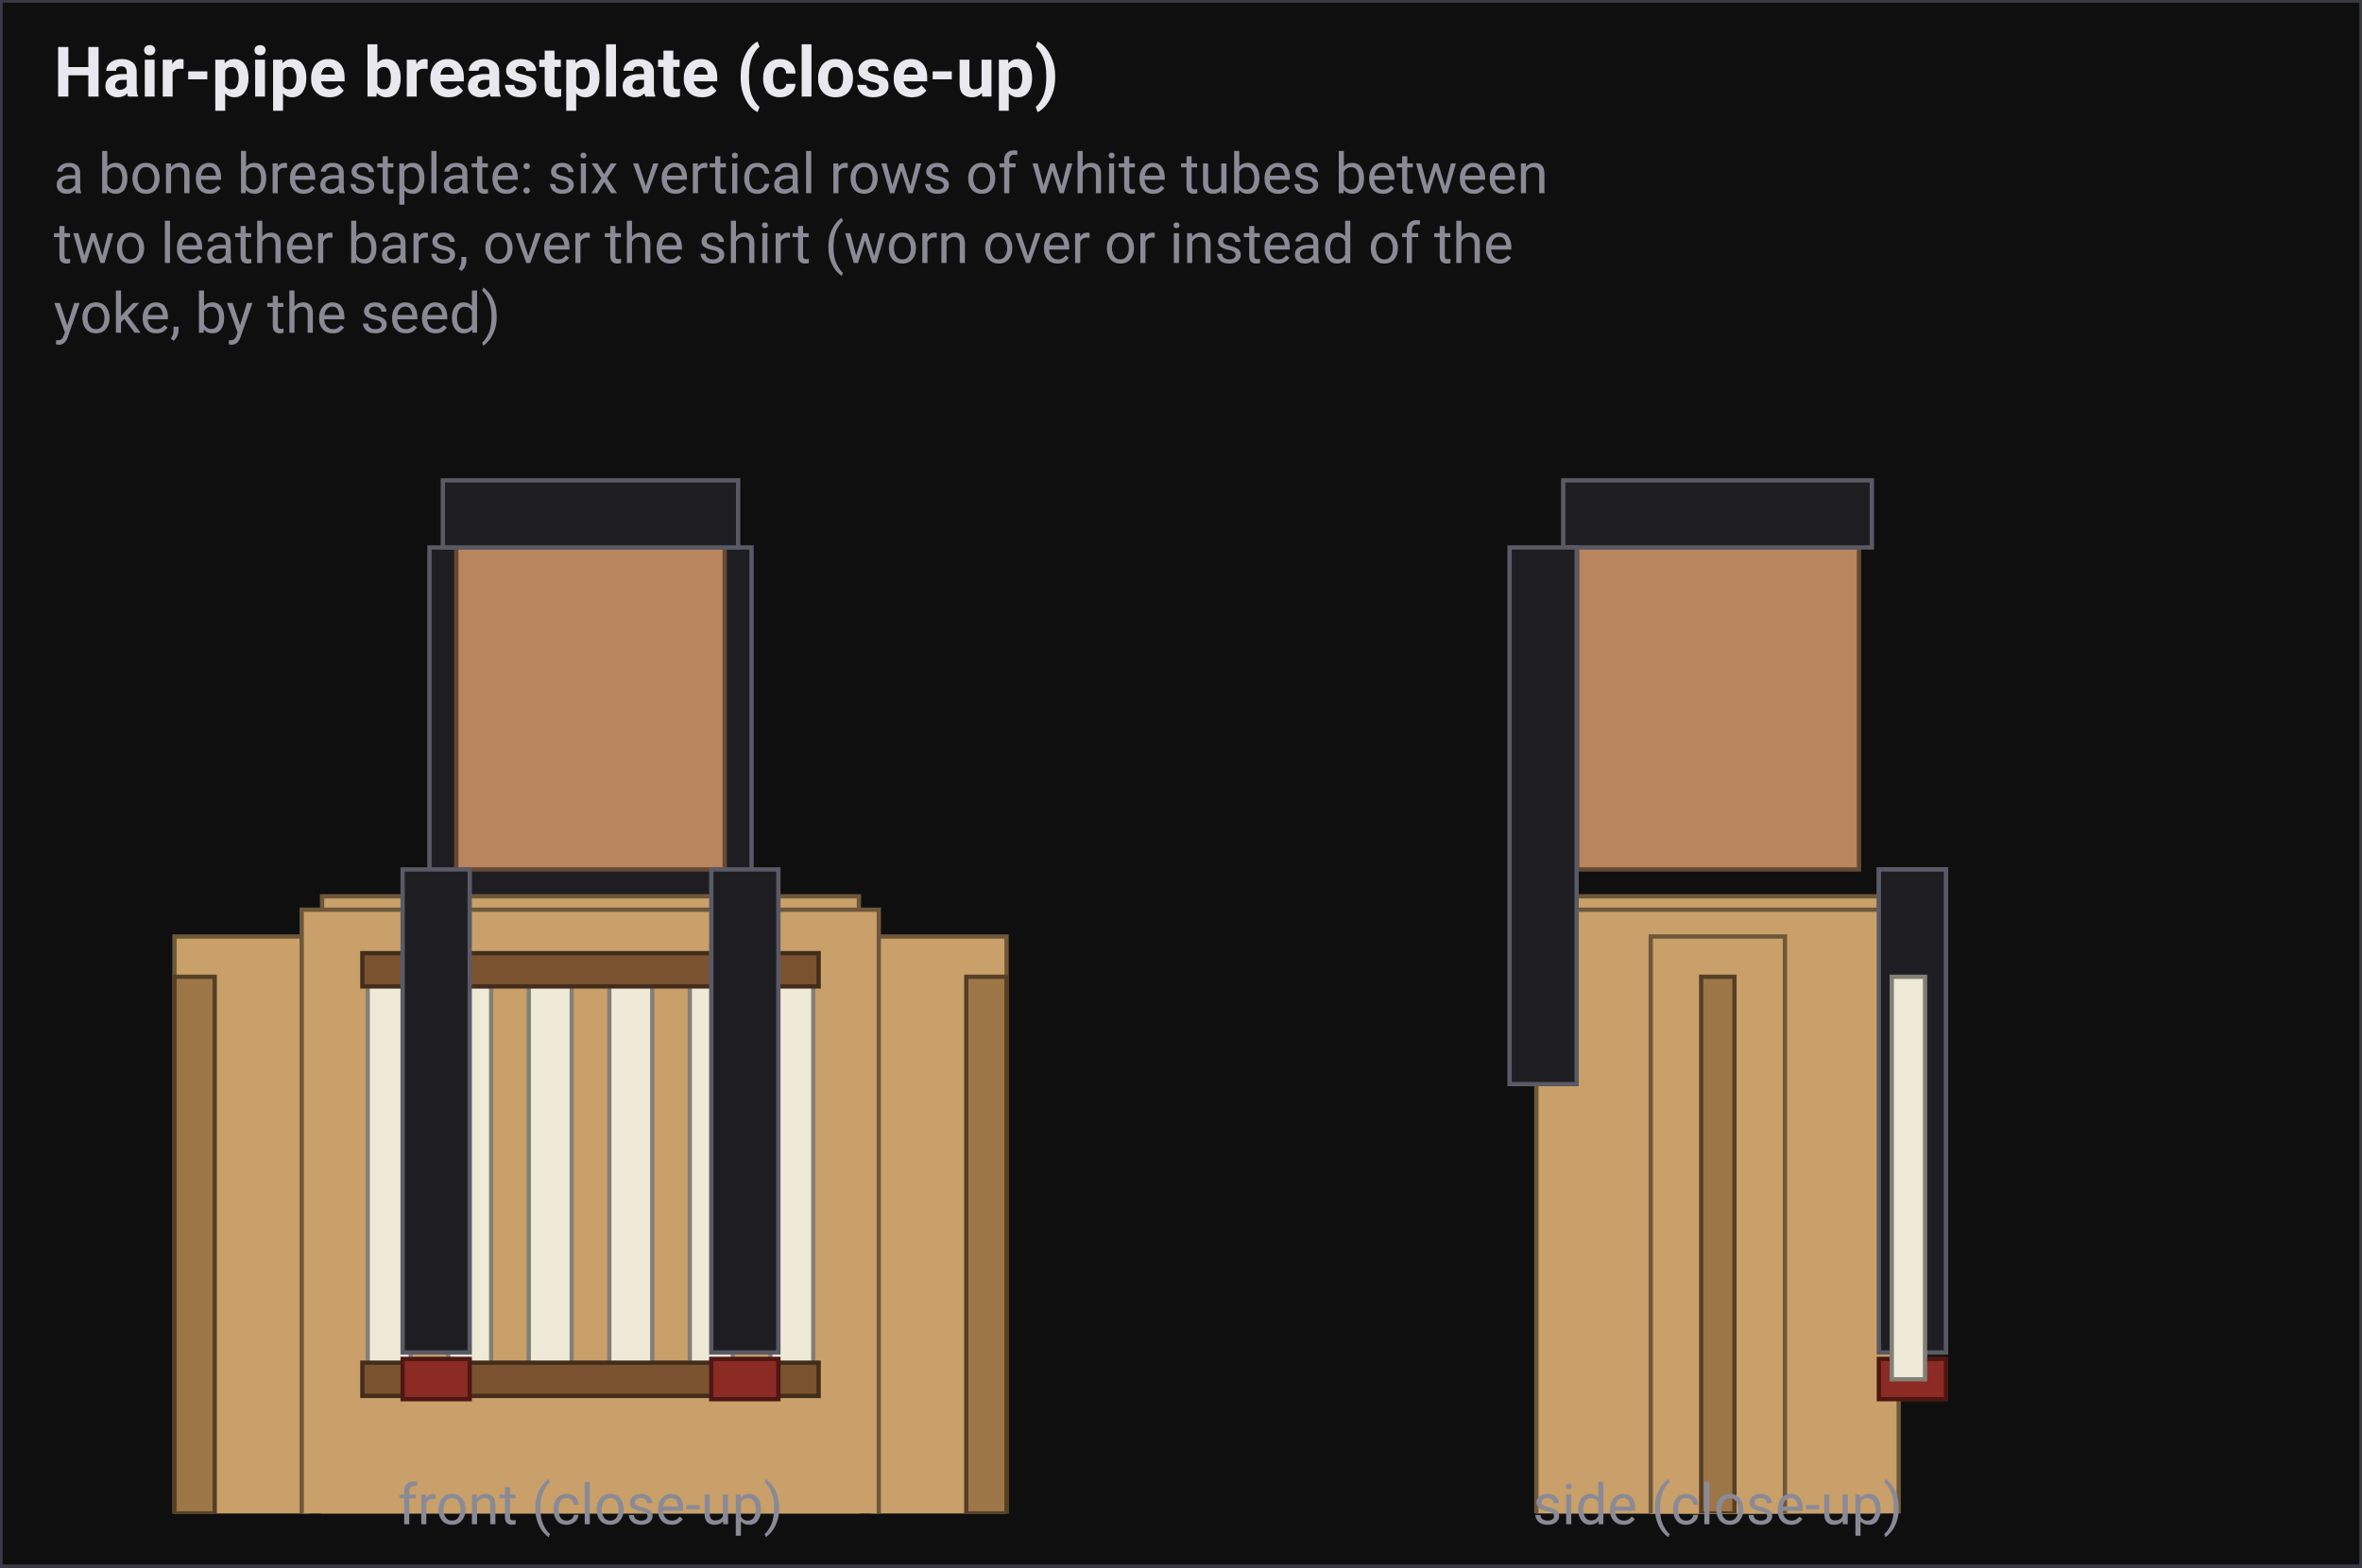
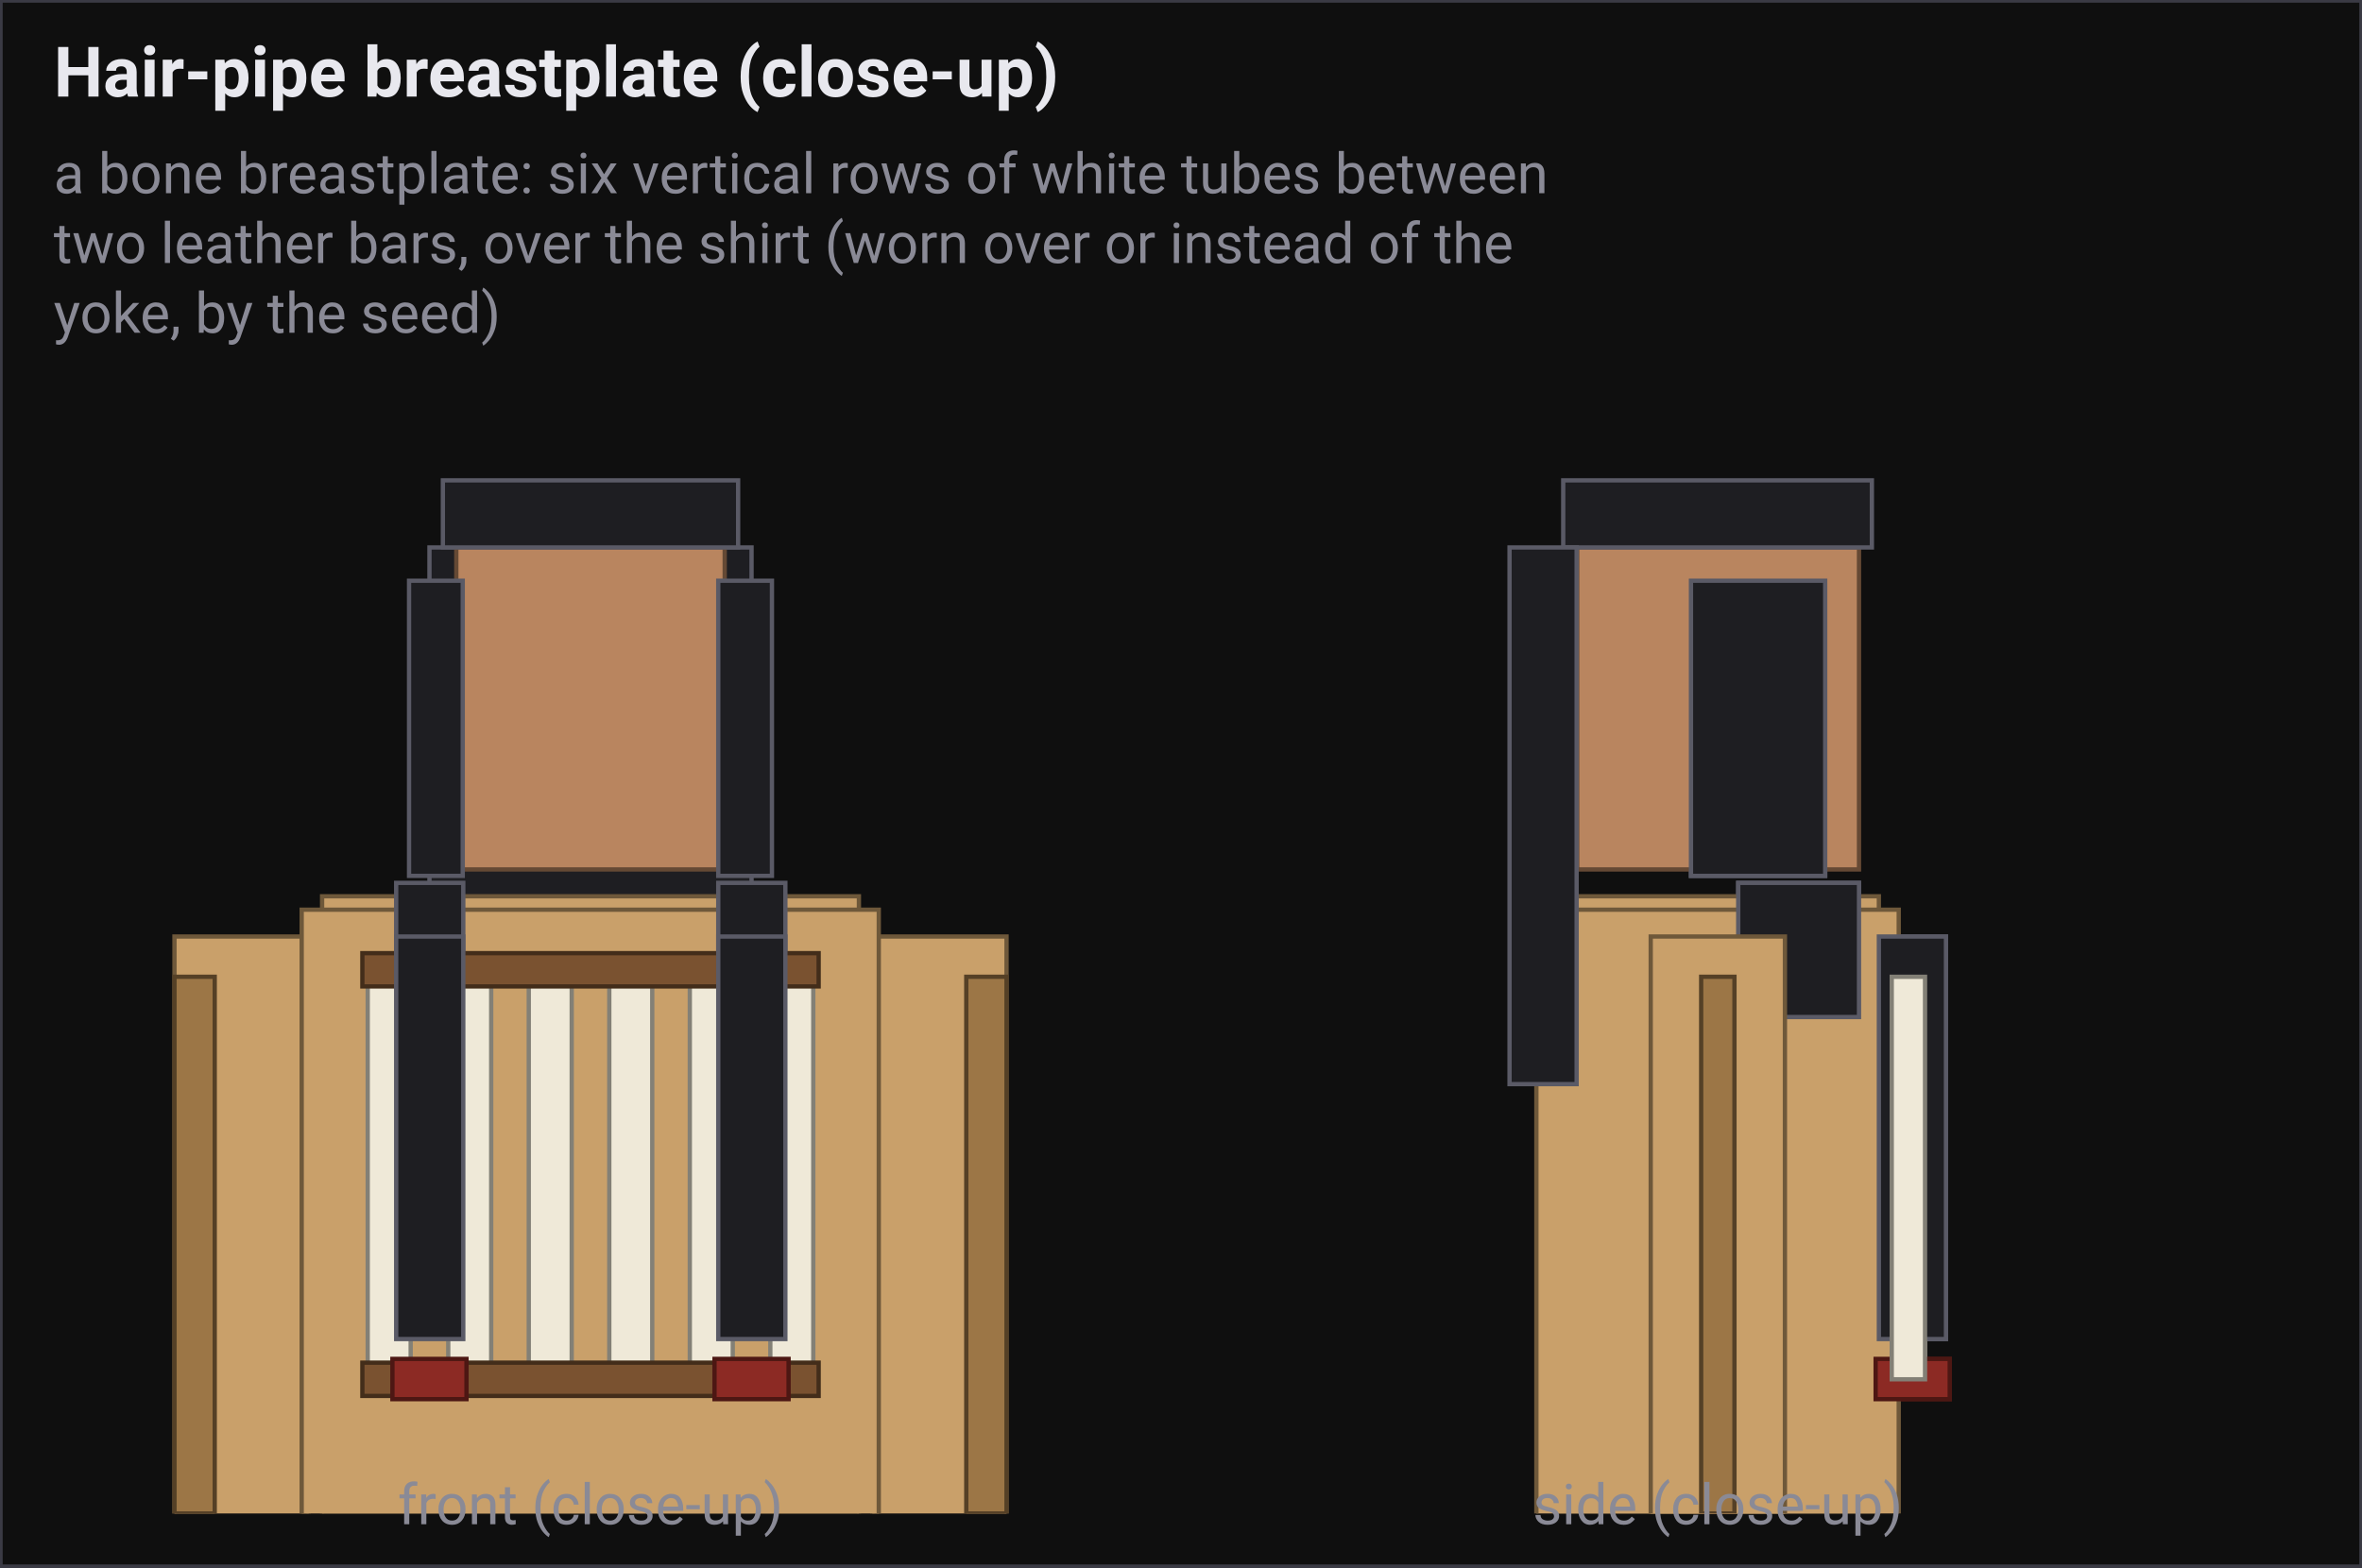
<svg xmlns="http://www.w3.org/2000/svg" width="440" height="292" viewBox="0 0 440 292">
  <rect x="0" y="0" width="440" height="292" fill="#1B1B1F" rx="0" opacity="1" />
  <rect x="0" y="0" width="440" height="292" fill="#0F0F0F" rx="0" stroke="#3A3A44" stroke-width="1" opacity="1" />
  <text x="10" y="18" fill="#E8E8EE" font-size="13" font-family="Roboto, Segoe UI, Arial, sans-serif" text-anchor="start" font-weight="bold" xml:space="preserve">Hair-pipe breastplate (close-up)</text>
  <svg x="0" y="50" width="440" height="232" overflow="hidden">
    <rect x="146.2" y="247.0" width="7.5" height="30.0" fill="#9C7646" rx="0" stroke="#554026" stroke-width="0.8" opacity="1" />
    <rect x="126.2" y="247.0" width="7.5" height="30.0" fill="#9C7646" rx="0" stroke="#554026" stroke-width="0.8" opacity="1" />
    <rect x="106.2" y="247.0" width="7.5" height="30.0" fill="#9C7646" rx="0" stroke="#554026" stroke-width="0.8" opacity="1" />
    <rect x="86.2" y="247.0" width="7.5" height="30.0" fill="#9C7646" rx="0" stroke="#554026" stroke-width="0.8" opacity="1" />
    <rect x="66.2" y="247.0" width="7.5" height="30.0" fill="#9C7646" rx="0" stroke="#554026" stroke-width="0.8" opacity="1" />
    <rect x="80.0" y="52.0" width="60.0" height="100.0" fill="#1E1E22" rx="0" stroke="#5A5A66" stroke-width="0.8" opacity="1" />
    <rect x="62.5" y="257.0" width="40.0" height="220.0" fill="#9C7646" rx="0" stroke="#554026" stroke-width="0.8" opacity="1" />
    <rect x="117.5" y="257.0" width="40.0" height="220.0" fill="#9C7646" rx="0" stroke="#554026" stroke-width="0.8" opacity="1" />
    <rect x="60.0" y="117.0" width="100.0" height="140.0" fill="#C9A06A" rx="0" stroke="#6E583A" stroke-width="0.8" opacity="1" />
    <rect x="85.0" y="52.0" width="50.0" height="60.0" fill="#B9855F" rx="0" stroke="#654934" stroke-width="0.8" opacity="1" />
    <rect x="32.5" y="124.5" width="25.0" height="155.0" fill="#C9A06A" rx="0" stroke="#6E583A" stroke-width="0.8" opacity="1" />
    <rect x="162.5" y="124.5" width="25.0" height="155.0" fill="#C9A06A" rx="0" stroke="#6E583A" stroke-width="0.8" opacity="1" />
    <rect x="56.2" y="119.5" width="107.5" height="125.0" fill="#C9A06A" rx="0" stroke="#6E583A" stroke-width="0.8" opacity="1" />
    <rect x="32.5" y="132.0" width="7.5" height="100.0" fill="#9C7646" rx="0" stroke="#554026" stroke-width="0.8" opacity="1" />
    <rect x="180.0" y="132.0" width="7.5" height="100.0" fill="#9C7646" rx="0" stroke="#554026" stroke-width="0.8" opacity="1" />
    <rect x="82.5" y="39.5" width="55.0" height="12.5" fill="#1E1E22" rx="0" stroke="#5A5A66" stroke-width="0.8" opacity="1" />
+     <rect x="76.2" y="58.2" width="10.0" height="55.0" fill="#1E1E22" rx="0" stroke="#5A5A66" stroke-width="0.8" opacity="1" />
+     <rect x="133.8" y="58.2" width="10.0" height="55.0" fill="#1E1E22" rx="0" stroke="#5A5A66" stroke-width="0.8" opacity="1" />
+     <rect x="73.8" y="114.5" width="12.5" height="25.0" fill="#1E1E22" rx="0" stroke="#5A5A66" stroke-width="0.8" opacity="1" />
+     <rect x="133.8" y="114.5" width="12.5" height="25.0" fill="#1E1E22" rx="0" stroke="#5A5A66" stroke-width="0.8" opacity="1" />
    <rect x="146.2" y="247.0" width="7.5" height="30.0" fill="#9C7646" rx="0" stroke="#554026" stroke-width="0.8" opacity="1" />
    <rect x="126.2" y="247.0" width="7.5" height="30.0" fill="#9C7646" rx="0" stroke="#554026" stroke-width="0.8" opacity="1" />
    <rect x="106.2" y="247.0" width="7.5" height="30.0" fill="#9C7646" rx="0" stroke="#554026" stroke-width="0.8" opacity="1" />
    <rect x="86.2" y="247.0" width="7.5" height="30.0" fill="#9C7646" rx="0" stroke="#554026" stroke-width="0.8" opacity="1" />
    <rect x="66.2" y="247.0" width="7.5" height="30.0" fill="#9C7646" rx="0" stroke="#554026" stroke-width="0.8" opacity="1" />
    <rect x="143.5" y="132.0" width="8.0" height="75.0" fill="#EFE9D8" rx="0" stroke="#838076" stroke-width="0.8" opacity="1" />
    <rect x="128.5" y="132.0" width="8.0" height="75.0" fill="#EFE9D8" rx="0" stroke="#838076" stroke-width="0.8" opacity="1" />
    <rect x="113.5" y="132.0" width="8.0" height="75.0" fill="#EFE9D8" rx="0" stroke="#838076" stroke-width="0.8" opacity="1" />
    <rect x="98.5" y="132.0" width="8.0" height="75.0" fill="#EFE9D8" rx="0" stroke="#838076" stroke-width="0.8" opacity="1" />
    <rect x="83.5" y="132.0" width="8.0" height="75.0" fill="#EFE9D8" rx="0" stroke="#838076" stroke-width="0.8" opacity="1" />
    <rect x="68.5" y="132.0" width="8.0" height="75.0" fill="#EFE9D8" rx="0" stroke="#838076" stroke-width="0.8" opacity="1" />
    <rect x="67.5" y="127.6" width="85.0" height="6.2" fill="#7A5230" rx="0" stroke="#432D1A" stroke-width="0.8" opacity="1" />
    <rect x="67.5" y="203.9" width="85.0" height="6.2" fill="#7A5230" rx="0" stroke="#432D1A" stroke-width="0.8" opacity="1" />
-     <rect x="75.0" y="112.0" width="12.5" height="90.0" fill="#1E1E22" rx="0" stroke="#5A5A66" stroke-width="0.8" opacity="1" />
-     <rect x="75.0" y="203.2" width="12.5" height="7.5" fill="#8C2A24" rx="0" stroke="#4D1713" stroke-width="0.8" opacity="1" />
-     <rect x="132.5" y="112.0" width="12.5" height="90.0" fill="#1E1E22" rx="0" stroke="#5A5A66" stroke-width="0.8" opacity="1" />
-     <rect x="132.5" y="203.2" width="12.5" height="7.5" fill="#8C2A24" rx="0" stroke="#4D1713" stroke-width="0.8" opacity="1" />
+     <rect x="73.8" y="124.5" width="12.5" height="75.0" fill="#1E1E22" rx="0" stroke="#5A5A66" stroke-width="0.8" opacity="1" />
+     <rect x="73.1" y="203.2" width="13.8" height="7.5" fill="#8C2A24" rx="0" stroke="#4D1713" stroke-width="0.8" opacity="1" />
+     <rect x="133.8" y="124.5" width="12.5" height="75.0" fill="#1E1E22" rx="0" stroke="#5A5A66" stroke-width="0.8" opacity="1" />
+     <rect x="133.1" y="203.2" width="13.8" height="7.5" fill="#8C2A24" rx="0" stroke="#4D1713" stroke-width="0.8" opacity="1" />
    <rect x="316.9" y="132.0" width="6.2" height="100.0" fill="#9C7646" rx="0" stroke="#554026" stroke-width="0.8" opacity="1" />
    <rect x="307.5" y="124.5" width="25.0" height="155.0" fill="#C9A06A" rx="0" stroke="#6E583A" stroke-width="0.8" opacity="1" />
    <rect x="351.2" y="247.0" width="5.0" height="30.0" fill="#9C7646" rx="0" stroke="#554026" stroke-width="0.8" opacity="1" />
    <rect x="283.8" y="247.0" width="5.0" height="30.0" fill="#9C7646" rx="0" stroke="#554026" stroke-width="0.8" opacity="1" />
    <rect x="352.4" y="132.0" width="6.2" height="75.0" fill="#EFE9D8" rx="0" stroke="#838076" stroke-width="0.8" opacity="1" />
-     <rect x="350.0" y="112.0" width="12.5" height="90.0" fill="#1E1E22" rx="0" stroke="#5A5A66" stroke-width="0.8" opacity="1" />
-     <rect x="350.0" y="203.2" width="12.5" height="7.5" fill="#8C2A24" rx="0" stroke="#4D1713" stroke-width="0.8" opacity="1" />
+     <rect x="323.8" y="114.5" width="22.5" height="25.0" fill="#1E1E22" rx="0" stroke="#5A5A66" stroke-width="0.8" opacity="1" />
+     <rect x="350.0" y="124.5" width="12.5" height="75.0" fill="#1E1E22" rx="0" stroke="#5A5A66" stroke-width="0.8" opacity="1" />
+     <rect x="349.4" y="203.2" width="13.8" height="7.5" fill="#8C2A24" rx="0" stroke="#4D1713" stroke-width="0.8" opacity="1" />
+     <rect x="315.0" y="58.2" width="25.0" height="55.0" fill="#1E1E22" rx="0" stroke="#5A5A66" stroke-width="0.8" opacity="1" />
    <rect x="300.0" y="257.0" width="40.0" height="220.0" fill="#9C7646" rx="0" stroke="#554026" stroke-width="0.8" opacity="1" />
    <rect x="352.4" y="132.0" width="6.2" height="75.0" fill="#EFE9D8" rx="0" stroke="#838076" stroke-width="0.8" opacity="1" />
    <rect x="351.2" y="247.0" width="5.0" height="30.0" fill="#9C7646" rx="0" stroke="#554026" stroke-width="0.8" opacity="1" />
    <rect x="283.8" y="247.0" width="5.0" height="30.0" fill="#9C7646" rx="0" stroke="#554026" stroke-width="0.8" opacity="1" />
    <rect x="352.4" y="132.0" width="6.2" height="75.0" fill="#EFE9D8" rx="0" stroke="#838076" stroke-width="0.8" opacity="1" />
    <rect x="290.0" y="117.0" width="60.0" height="140.0" fill="#C9A06A" rx="0" stroke="#6E583A" stroke-width="0.8" opacity="1" />
    <rect x="293.8" y="52.0" width="52.5" height="60.0" fill="#B9855F" rx="0" stroke="#654934" stroke-width="0.8" opacity="1" />
    <rect x="286.2" y="119.5" width="67.5" height="125.0" fill="#C9A06A" rx="0" stroke="#6E583A" stroke-width="0.8" opacity="1" />
    <rect x="351.2" y="247.0" width="5.0" height="30.0" fill="#9C7646" rx="0" stroke="#554026" stroke-width="0.8" opacity="1" />
    <rect x="283.8" y="247.0" width="5.0" height="30.0" fill="#9C7646" rx="0" stroke="#554026" stroke-width="0.8" opacity="1" />
    <rect x="351.8" y="127.6" width="7.5" height="6.2" fill="#7A5230" rx="0" stroke="#432D1A" stroke-width="0.8" opacity="1" />
    <rect x="351.8" y="203.9" width="7.5" height="6.2" fill="#7A5230" rx="0" stroke="#432D1A" stroke-width="0.8" opacity="1" />
    <rect x="291.2" y="39.5" width="57.5" height="12.5" fill="#1E1E22" rx="0" stroke="#5A5A66" stroke-width="0.8" opacity="1" />
    <rect x="281.2" y="52.0" width="12.5" height="100.0" fill="#1E1E22" rx="0" stroke="#5A5A66" stroke-width="0.8" opacity="1" />
    <rect x="352.4" y="132.0" width="6.2" height="75.0" fill="#EFE9D8" rx="0" stroke="#838076" stroke-width="0.8" opacity="1" />
    <rect x="351.2" y="247.0" width="5.0" height="30.0" fill="#9C7646" rx="0" stroke="#554026" stroke-width="0.8" opacity="1" />
    <rect x="283.8" y="247.0" width="5.0" height="30.0" fill="#9C7646" rx="0" stroke="#554026" stroke-width="0.8" opacity="1" />
    <rect x="352.4" y="132.0" width="6.2" height="75.0" fill="#EFE9D8" rx="0" stroke="#838076" stroke-width="0.8" opacity="1" />
    <rect x="300.0" y="257.0" width="40.0" height="220.0" fill="#9C7646" rx="0" stroke="#554026" stroke-width="0.8" opacity="1" />
-     <rect x="350.0" y="112.0" width="12.5" height="90.0" fill="#1E1E22" rx="0" stroke="#5A5A66" stroke-width="0.8" opacity="1" />
-     <rect x="350.0" y="203.2" width="12.5" height="7.5" fill="#8C2A24" rx="0" stroke="#4D1713" stroke-width="0.8" opacity="1" />
+     <rect x="315.0" y="58.2" width="25.0" height="55.0" fill="#1E1E22" rx="0" stroke="#5A5A66" stroke-width="0.8" opacity="1" />
+     <rect x="323.8" y="114.5" width="22.5" height="25.0" fill="#1E1E22" rx="0" stroke="#5A5A66" stroke-width="0.8" opacity="1" />
+     <rect x="350.0" y="124.5" width="12.5" height="75.0" fill="#1E1E22" rx="0" stroke="#5A5A66" stroke-width="0.8" opacity="1" />
+     <rect x="349.4" y="203.2" width="13.8" height="7.5" fill="#8C2A24" rx="0" stroke="#4D1713" stroke-width="0.8" opacity="1" />
    <rect x="352.4" y="132.0" width="6.2" height="75.0" fill="#EFE9D8" rx="0" stroke="#838076" stroke-width="0.8" opacity="1" />
    <rect x="351.2" y="247.0" width="5.0" height="30.0" fill="#9C7646" rx="0" stroke="#554026" stroke-width="0.8" opacity="1" />
    <rect x="283.8" y="247.0" width="5.0" height="30.0" fill="#9C7646" rx="0" stroke="#554026" stroke-width="0.8" opacity="1" />
    <rect x="307.5" y="124.5" width="25.0" height="155.0" fill="#C9A06A" rx="0" stroke="#6E583A" stroke-width="0.8" opacity="1" />
    <rect x="316.9" y="132.0" width="6.2" height="100.0" fill="#9C7646" rx="0" stroke="#554026" stroke-width="0.8" opacity="1" />
  </svg>
  <text x="110" y="284" fill="#8A8A96" font-size="10.5" font-family="Roboto, Segoe UI, Arial, sans-serif" text-anchor="middle" font-weight="normal" xml:space="preserve">front (close-up)</text>
  <text x="320" y="284" fill="#8A8A96" font-size="10.5" font-family="Roboto, Segoe UI, Arial, sans-serif" text-anchor="middle" font-weight="normal" xml:space="preserve">side (close-up)</text>
  <text x="10" y="36" fill="#8A8A96" font-size="10.5" font-family="Roboto, Segoe UI, Arial, sans-serif" text-anchor="start" font-weight="normal" xml:space="preserve">a bone breastplate: six vertical rows of white tubes between</text>
  <text x="10" y="49" fill="#8A8A96" font-size="10.5" font-family="Roboto, Segoe UI, Arial, sans-serif" text-anchor="start" font-weight="normal" xml:space="preserve">two leather bars, over the shirt (worn over or instead of the</text>
  <text x="10" y="62" fill="#8A8A96" font-size="10.5" font-family="Roboto, Segoe UI, Arial, sans-serif" text-anchor="start" font-weight="normal" xml:space="preserve">yoke, by the seed)</text>
</svg>
